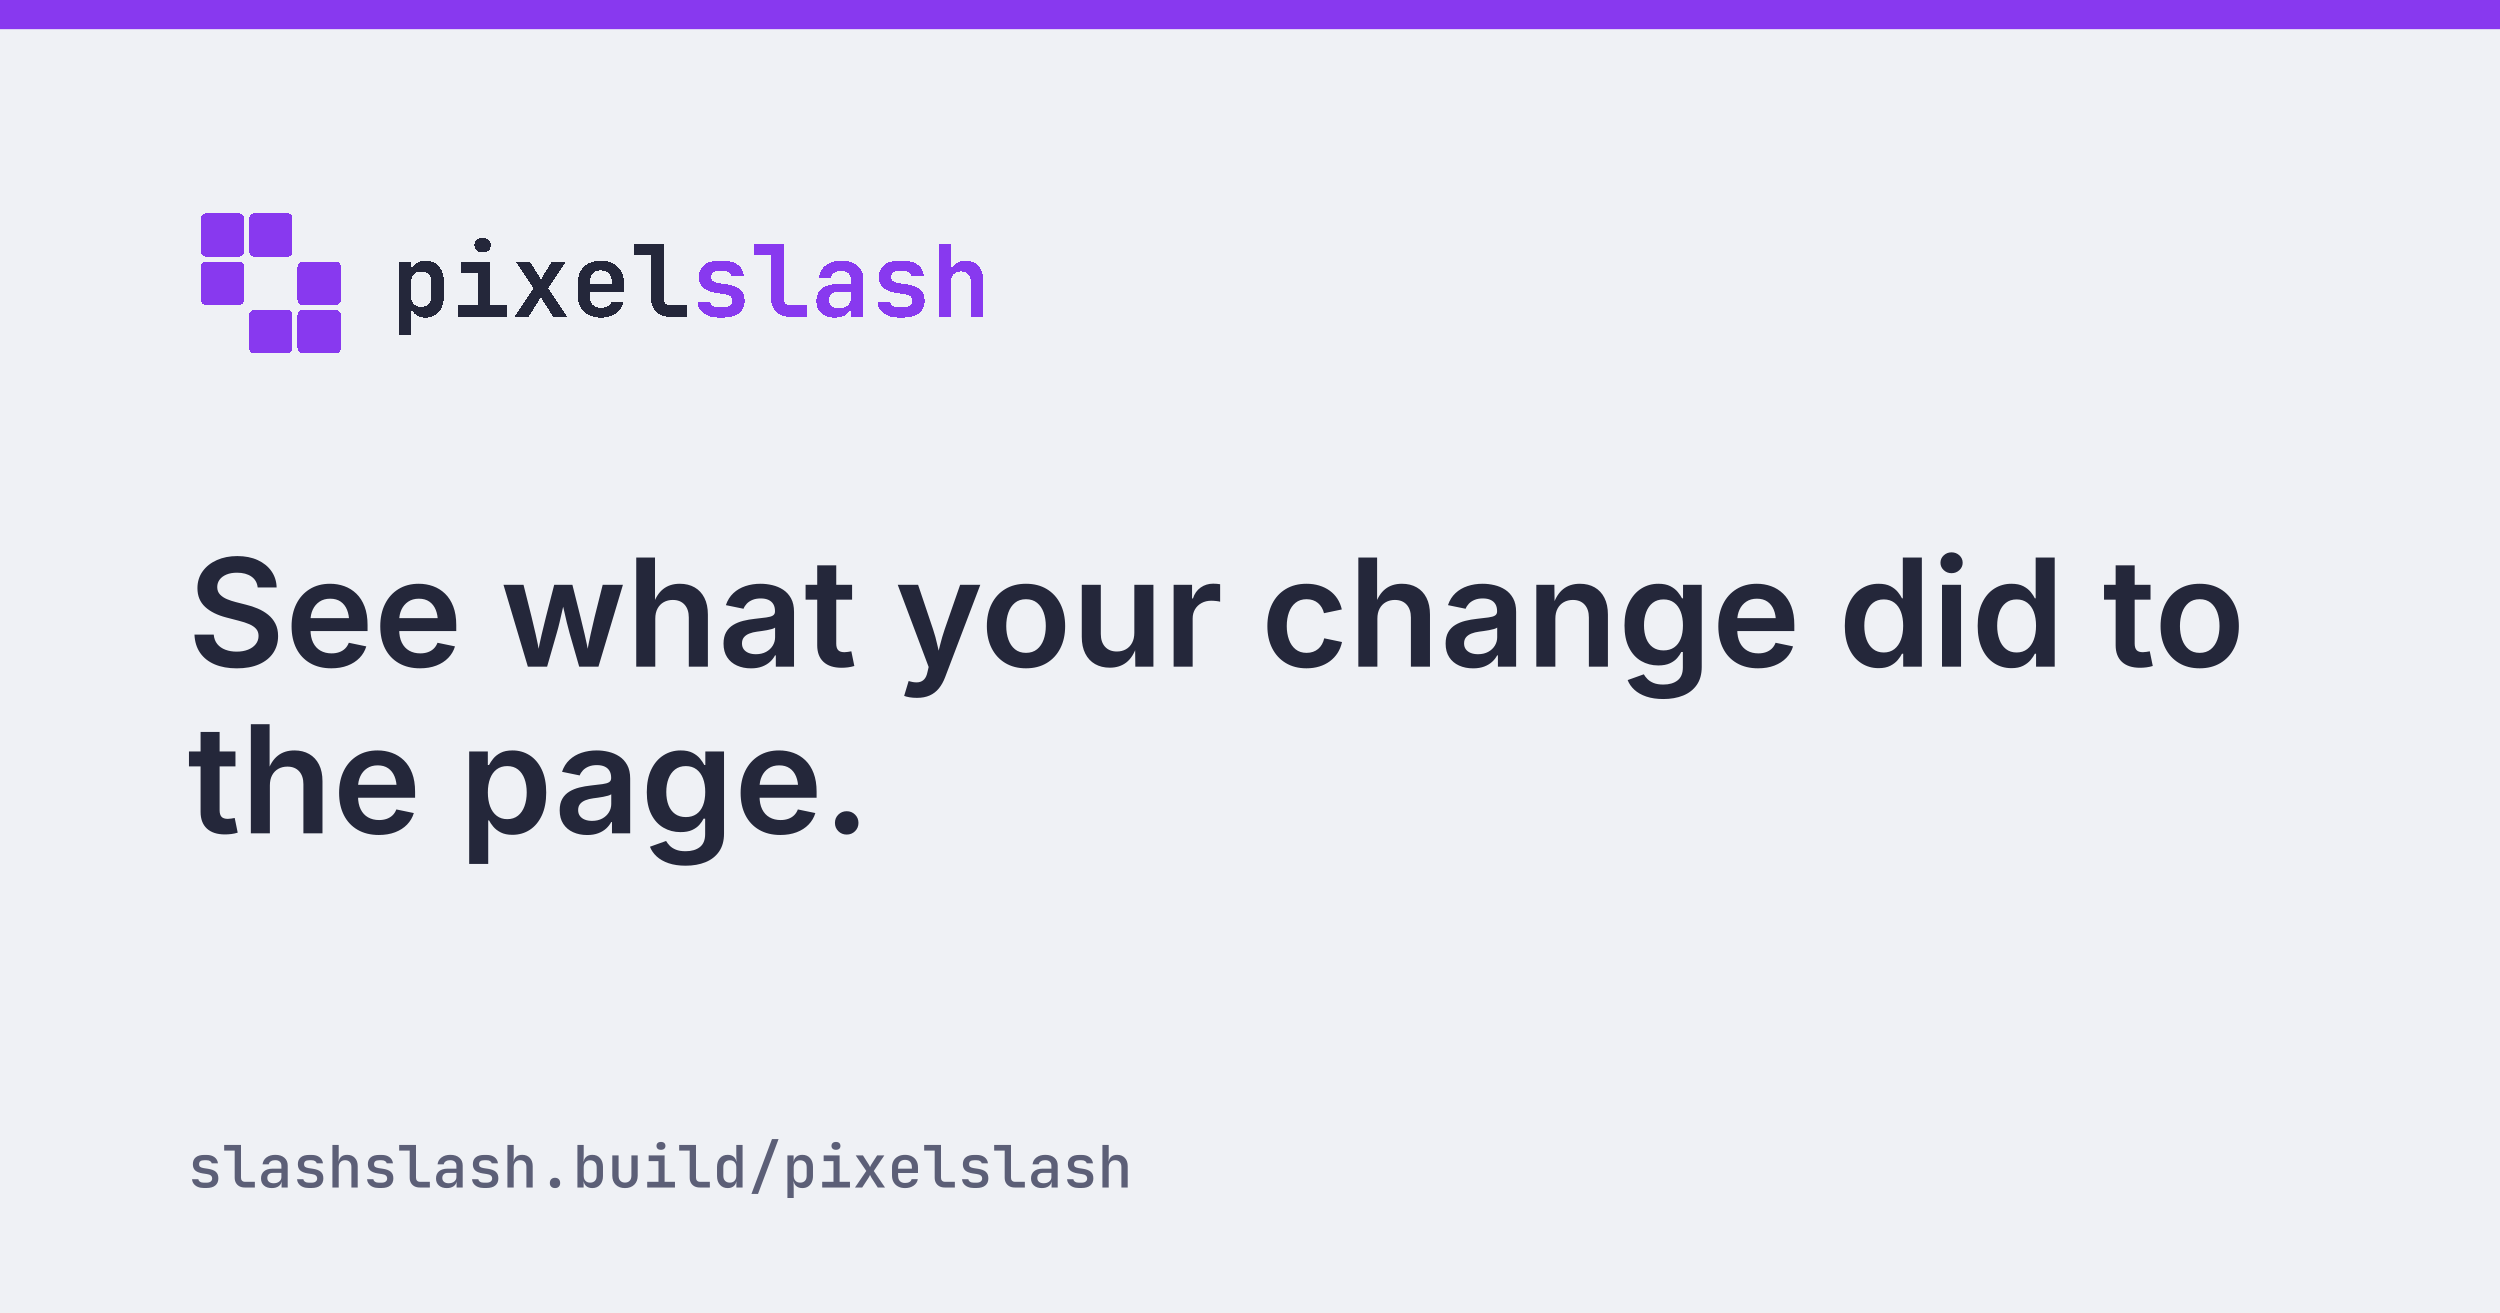
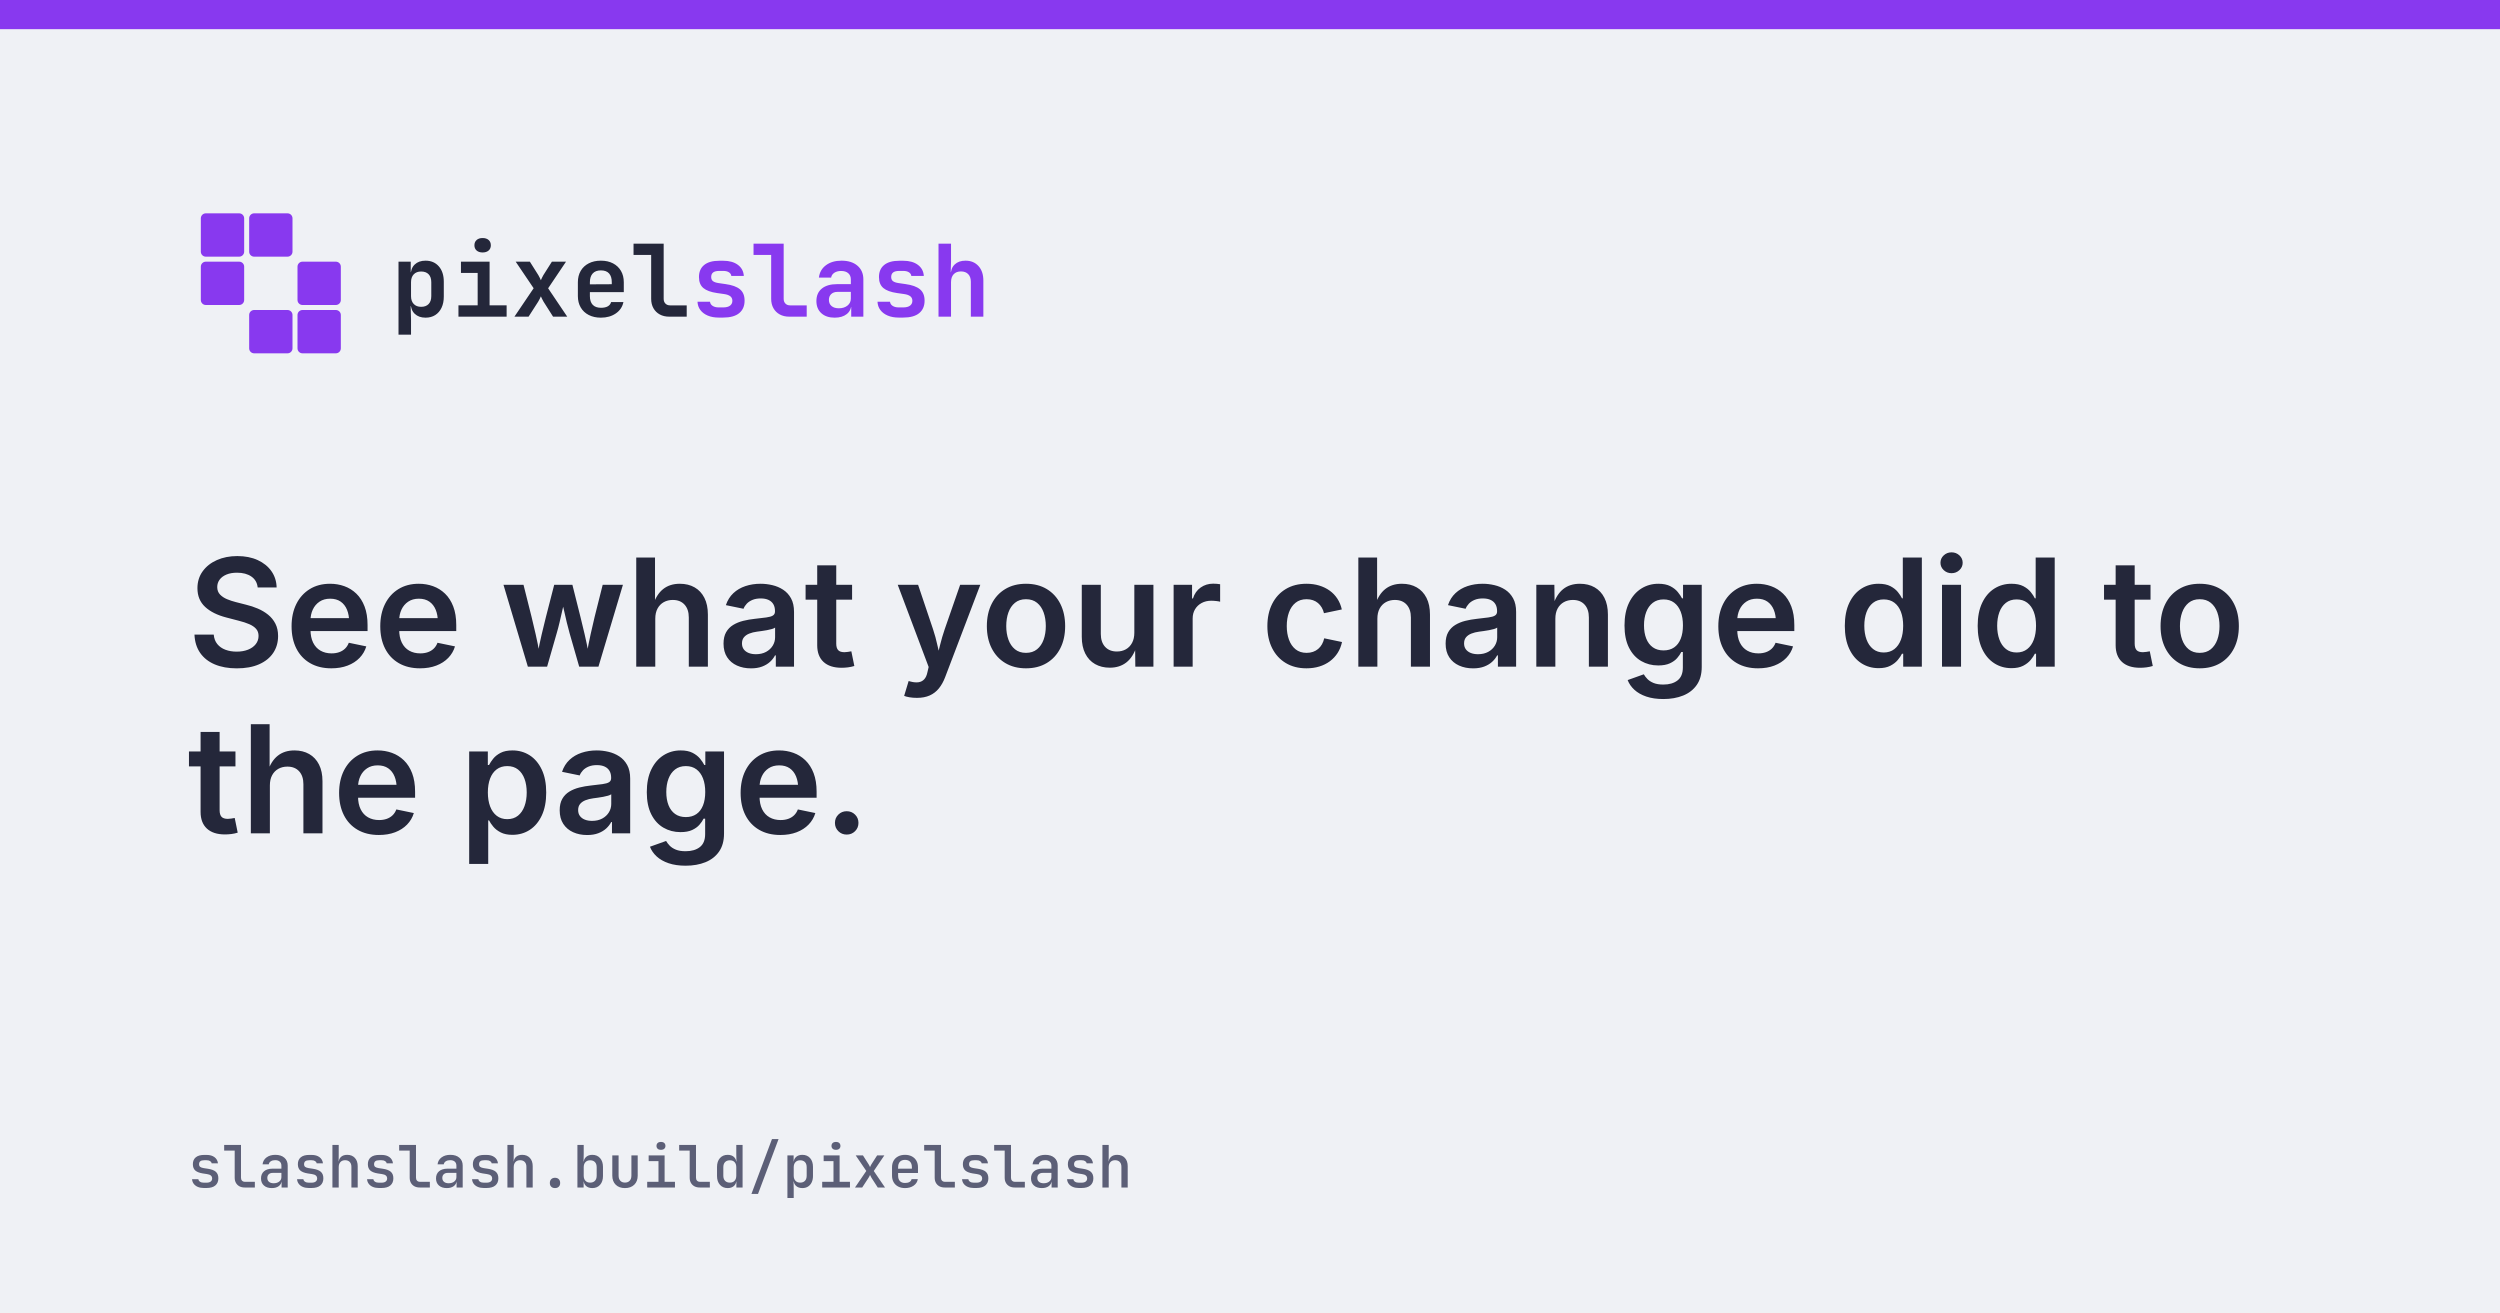
<svg xmlns="http://www.w3.org/2000/svg" viewBox="0 0 1200 630" width="1200" height="630" role="img" aria-label="The PixelSlash logo above the words: See what your change did to the page.">
  <rect width="1200" height="630" fill="#eff1f5" />
  <rect width="1200" height="14" fill="#8839ef" />
-   <svg x="90" y="96" width="393.6" height="80" viewBox="0 0 492 100" shape-rendering="crispEdges">
+   <svg x="90" y="96" width="393.6" height="80" viewBox="0 0 492 100">
    <style>.cglyphpixelslashlockuplightsvglighti{fill:#24273a}.cglyphpixelslashlockuplightsvglighta{fill:#8839ef}.cglyphpixelslashlockuplightsvglightt{fill:#8839ef}</style>
    <mask id="mpixelslashlight" maskUnits="userSpaceOnUse" x="0" y="0" width="100" height="100">
      <g fill="#fff">
        <rect x="8" y="8" width="26" height="26" rx="3" />
        <rect x="37" y="8" width="26" height="26" rx="3" />
        <rect x="8" y="37" width="26" height="26" rx="3" />
        <rect x="66" y="37" width="26" height="26" rx="3" />
        <rect x="37" y="66" width="26" height="26" rx="3" />
        <rect x="66" y="66" width="26" height="26" rx="3" />
      </g>
    </mask>
    <rect width="100" height="100" class="cglyphpixelslashlockuplightsvglighta" mask="url(#mpixelslashlight)" />
    <path class="cglyphpixelslashlockuplightsvglighti" d="M126.607 80.8V37.0H133.938V43.3H135.615L133.938 45.051Q133.938 40.991 136.34 38.695Q138.742 36.4 142.822 36.4Q147.802 36.4 150.79 39.81Q153.778 43.221 153.778 49.026V57.949Q153.778 61.799 152.428 64.647Q151.078 67.495 148.63 69.047Q146.182 70.6 142.822 70.6Q138.767 70.6 136.353 68.292Q133.938 65.984 133.938 61.949L135.615 63.7H133.888L134.113 71.551V80.8ZM140.18 64.095Q143.073 64.095 144.672 62.423Q146.271 60.752 146.271 57.649V49.351Q146.271 46.213 144.672 44.559Q143.073 42.905 140.18 42.905Q137.371 42.905 135.742 44.602Q134.113 46.298 134.113 49.351V57.649Q134.113 60.702 135.742 62.398Q137.371 64.095 140.18 64.095ZM162.573 70.0V63.185H174.098V43.78H164.073V37.0H181.253V63.185H191.476V70.0ZM177.076 31.481Q174.815 31.481 173.482 30.319Q172.149 29.157 172.149 27.175Q172.149 25.164 173.482 23.991Q174.815 22.818 177.076 22.818Q179.336 22.818 180.669 23.991Q182.002 25.164 182.002 27.175Q182.002 29.157 180.669 30.319Q179.336 31.481 177.076 31.481ZM196.158 70.0 207.682 52.95 196.913 37.0H205.414L210.515 45.094Q210.97 45.824 211.377 46.709Q211.785 47.595 212.025 48.145Q212.24 47.595 212.665 46.709Q213.09 45.824 213.51 45.094L218.636 37.0H227.112L216.378 52.975L227.842 70.0H219.341L213.595 60.955Q213.14 60.19 212.715 59.285Q212.29 58.38 212.025 57.804Q211.785 58.38 211.352 59.285Q210.92 60.19 210.44 60.955L204.634 70.0ZM248.035 70.6Q243.854 70.6 240.734 68.987Q237.613 67.375 235.918 64.454Q234.222 61.534 234.222 57.649V49.351Q234.222 45.441 235.918 42.533Q237.613 39.625 240.734 38.013Q243.854 36.4 248.035 36.4Q252.216 36.4 255.301 38.013Q258.387 39.625 260.082 42.533Q261.778 45.441 261.778 49.351V55.276H241.433V57.649Q241.433 61.093 243.132 62.882Q244.831 64.671 248.105 64.671Q250.629 64.671 252.18 63.789Q253.731 62.907 254.151 61.249H261.552Q260.696 65.494 257.011 68.047Q253.325 70.6 248.035 70.6ZM254.567 51.08V49.281Q254.567 45.872 252.933 44.053Q251.299 42.234 248.035 42.234Q244.796 42.234 243.115 44.088Q241.433 45.942 241.433 49.351V50.6L255.092 50.529ZM289.027 70.0Q285.796 70.0 283.355 68.667Q280.914 67.334 279.556 64.918Q278.198 62.502 278.198 59.296V32.98H267.624V26.2H285.704V59.296Q285.704 61.09 286.756 62.155Q287.809 63.22 289.553 63.22H299.527V70.0Z" />
    <path class="cglyphpixelslashlockuplightsvglightt" d="M318.769 70.55Q314.988 70.55 312.165 69.36Q309.341 68.169 307.731 66.039Q306.12 63.908 305.996 61.022H313.502Q313.651 62.587 315.066 63.519Q316.48 64.451 318.769 64.451H321.36Q324.118 64.451 325.52 63.39Q326.922 62.328 326.922 60.484Q326.922 58.735 325.67 57.75Q324.418 56.766 321.869 56.416L317.78 55.837Q312.148 55.032 309.515 52.824Q306.881 50.617 306.881 46.206Q306.881 41.556 309.982 39.003Q313.083 36.45 319.144 36.45H321.424Q326.936 36.45 330.238 38.916Q333.539 41.381 333.788 45.547H326.282Q326.132 44.198 324.85 43.373Q323.568 42.549 321.424 42.549H319.144Q316.576 42.549 315.394 43.46Q314.212 44.372 314.212 46.196Q314.212 47.85 315.254 48.669Q316.296 49.489 318.56 49.839L322.824 50.453Q328.691 51.258 331.472 53.573Q334.253 55.889 334.253 60.384Q334.253 65.225 331.01 67.888Q327.766 70.55 321.36 70.55ZM361.027 70.0Q357.796 70.0 355.355 68.667Q352.914 67.334 351.556 64.918Q350.198 62.502 350.198 59.296V32.98H339.624V26.2H357.704V59.296Q357.704 61.09 358.756 62.155Q359.809 63.22 361.553 63.22H371.527V70.0ZM388.322 70.6Q383.233 70.6 380.286 67.911Q377.338 65.222 377.338 60.63Q377.338 55.799 380.602 53.142Q383.865 50.484 389.772 50.484H398.007V47.676Q398.007 45.282 396.457 43.931Q394.908 42.579 392.18 42.579Q389.749 42.579 388.111 43.651Q386.473 44.723 386.173 46.578H378.843Q379.383 41.896 383.056 39.148Q386.729 36.4 392.405 36.4Q398.456 36.4 401.984 39.428Q405.513 42.456 405.513 47.601V70.0H398.232V64.227H397.016L398.267 62.624Q398.267 66.305 395.547 68.453Q392.827 70.6 388.322 70.6ZM390.826 64.971Q393.974 64.971 395.99 63.349Q398.007 61.728 398.007 59.153V55.136H389.927Q387.613 55.136 386.229 56.443Q384.844 57.75 384.844 59.937Q384.844 62.276 386.428 63.623Q388.011 64.971 390.826 64.971ZM426.769 70.55Q422.988 70.55 420.165 69.36Q417.341 68.169 415.731 66.039Q414.12 63.908 413.996 61.022H421.502Q421.651 62.587 423.066 63.519Q424.48 64.451 426.769 64.451H429.36Q432.118 64.451 433.52 63.39Q434.922 62.328 434.922 60.484Q434.922 58.735 433.67 57.75Q432.418 56.766 429.869 56.416L425.78 55.837Q420.148 55.032 417.515 52.824Q414.881 50.617 414.881 46.206Q414.881 41.556 417.982 39.003Q421.083 36.45 427.144 36.45H429.424Q434.936 36.45 438.238 38.916Q441.539 41.381 441.788 45.547H434.282Q434.132 44.198 432.85 43.373Q431.568 42.549 429.424 42.549H427.144Q424.576 42.549 423.394 43.46Q422.212 44.372 422.212 46.196Q422.212 47.85 423.254 48.669Q424.296 49.489 426.56 49.839L430.824 50.453Q436.691 51.258 439.472 53.573Q442.253 55.889 442.253 60.384Q442.253 65.225 439.01 67.888Q435.766 70.55 429.36 70.55ZM450.607 70.0V26.2H458.113V37.0L457.938 43.3H459.955L457.938 45.051Q457.938 40.976 460.313 38.688Q462.688 36.4 466.793 36.4Q471.668 36.4 474.59 39.636Q477.513 42.871 477.513 48.327V70.0H470.007V49.102Q470.007 46.124 468.432 44.49Q466.858 42.855 464.075 42.855Q461.276 42.855 459.695 44.552Q458.113 46.248 458.113 49.351V70.0Z" />
  </svg>
  <path fill="#24273a" d="M113.667 320.813Q107.589 320.813 103.094 318.915Q98.599 317.017 96.079 313.395Q93.559 309.772 93.344 304.593H102.591Q102.822 307.344 104.311 309.165Q105.799 310.986 108.223 311.886Q110.647 312.786 113.591 312.786Q116.686 312.786 119.055 311.841Q121.423 310.896 122.765 309.185Q124.107 307.475 124.107 305.229Q124.107 303.178 122.924 301.843Q121.741 300.508 119.613 299.59Q117.485 298.671 114.635 297.961L108.686 296.409Q102.143 294.73 98.457 291.308Q94.77 287.885 94.77 282.341Q94.77 277.708 97.275 274.234Q99.779 270.76 104.104 268.837Q108.429 266.914 113.909 266.914Q119.507 266.914 123.714 268.85Q127.921 270.785 130.3 274.185Q132.678 277.585 132.781 281.975H123.685Q123.33 278.599 120.668 276.747Q118.007 274.896 113.774 274.896Q110.829 274.896 108.692 275.788Q106.554 276.68 105.414 278.236Q104.273 279.791 104.273 281.784Q104.273 283.982 105.624 285.386Q106.975 286.79 109.034 287.633Q111.094 288.476 113.195 289.003L118.091 290.255Q120.998 290.944 123.749 292.118Q126.501 293.293 128.701 295.066Q130.901 296.84 132.192 299.36Q133.484 301.88 133.484 305.296Q133.484 309.902 131.138 313.404Q128.791 316.906 124.36 318.86Q119.929 320.813 113.667 320.813ZM159.033 320.793Q153.122 320.793 148.84 318.306Q144.557 315.819 142.255 311.284Q139.953 306.749 139.953 300.588Q139.953 294.529 142.227 289.942Q144.502 285.356 148.663 282.779Q152.824 280.203 158.434 280.203Q162.044 280.203 165.287 281.367Q168.531 282.53 171.041 284.947Q173.551 287.364 174.989 291.113Q176.428 294.862 176.428 300.045V302.897H144.267V296.693H171.866L167.597 298.535Q167.597 295.199 166.568 292.687Q165.538 290.175 163.515 288.773Q161.491 287.372 158.484 287.372Q155.478 287.372 153.364 288.796Q151.251 290.22 150.142 292.597Q149.034 294.974 149.034 297.883V302.18Q149.034 305.907 150.299 308.467Q151.564 311.027 153.852 312.325Q156.14 313.624 159.157 313.624Q161.16 313.624 162.799 313.051Q164.438 312.478 165.62 311.34Q166.801 310.201 167.425 308.526L175.821 310.265Q174.881 313.42 172.588 315.79Q170.294 318.161 166.862 319.477Q163.43 320.793 159.033 320.793ZM201.607 320.793Q195.697 320.793 191.414 318.306Q187.131 315.819 184.829 311.284Q182.527 306.749 182.527 300.588Q182.527 294.529 184.802 289.942Q187.076 285.356 191.237 282.779Q195.398 280.203 201.008 280.203Q204.618 280.203 207.861 281.367Q211.105 282.53 213.615 284.947Q216.125 287.364 217.564 291.113Q219.002 294.862 219.002 300.045V302.897H186.841V296.693H214.44L210.171 298.535Q210.171 295.199 209.142 292.687Q208.112 290.175 206.089 288.773Q204.065 287.372 201.059 287.372Q198.052 287.372 195.938 288.796Q193.825 290.22 192.717 292.597Q191.609 294.974 191.609 297.883V302.18Q191.609 305.907 192.873 308.467Q194.138 311.027 196.426 312.325Q198.714 313.624 201.731 313.624Q203.735 313.624 205.374 313.051Q207.013 312.478 208.194 311.34Q209.375 310.201 210 308.526L218.395 310.265Q217.455 313.42 215.162 315.79Q212.868 318.161 209.436 319.477Q206.004 320.793 201.607 320.793ZM253.37 320.0 241.667 280.695H251.28L255.15 296.105Q256.058 299.874 257.114 304.416Q258.169 308.958 259.107 314.533H257.941Q258.907 309.116 259.997 304.556Q261.087 299.996 262.056 296.105L266.02 280.695H274.745L278.613 296.105Q279.547 299.941 280.632 304.483Q281.717 309.026 282.683 314.533H281.52Q282.468 309.071 283.48 304.528Q284.493 299.986 285.424 296.105L289.294 280.695H299.008L287.255 320.0H278.013L273.409 303.957Q272.724 301.554 272.055 298.773Q271.387 295.992 270.753 293.096Q270.12 290.2 269.457 287.521H271.167Q270.54 290.178 269.889 293.085Q269.238 295.992 268.575 298.796Q267.913 301.599 267.216 303.957L262.611 320.0ZM314.534 296.977V320.0H305.397V267.617H314.408V290.412H313.47Q315.098 285.318 318.307 282.76Q321.515 280.203 326.322 280.203Q330.37 280.203 333.401 281.933Q336.433 283.662 338.109 286.969Q339.785 290.275 339.785 295.014V320.0H330.625V296.414Q330.625 292.461 328.575 290.218Q326.524 287.974 322.93 287.974Q320.51 287.974 318.608 289.034Q316.706 290.093 315.62 292.101Q314.534 294.108 314.534 296.977ZM360.474 320.813Q356.735 320.813 353.744 319.464Q350.754 318.114 349.024 315.47Q347.295 312.827 347.295 308.947Q347.295 305.622 348.542 303.45Q349.789 301.277 351.927 299.976Q354.064 298.674 356.74 298.007Q359.415 297.34 362.271 297.039Q365.711 296.658 367.843 296.374Q369.976 296.09 370.985 295.46Q371.994 294.831 371.994 293.503V293.318Q371.994 291.376 371.213 290.031Q370.432 288.687 368.907 287.969Q367.383 287.251 365.134 287.251Q362.853 287.251 361.178 287.953Q359.504 288.655 358.445 289.777Q357.387 290.899 356.894 292.207L348.42 290.469Q349.59 286.984 352.017 284.716Q354.444 282.447 357.81 281.325Q361.176 280.203 365.098 280.203Q367.864 280.203 370.694 280.861Q373.524 281.519 375.887 283.052Q378.25 284.585 379.691 287.193Q381.132 289.801 381.132 293.723V320.0H372.391V314.58H372.019Q371.161 316.255 369.615 317.676Q368.069 319.097 365.802 319.955Q363.535 320.813 360.474 320.813ZM362.817 314.021Q365.649 314.021 367.714 312.903Q369.779 311.785 370.912 309.929Q372.045 308.074 372.045 305.898V301.246Q371.595 301.615 370.534 301.927Q369.474 302.239 368.146 302.482Q366.818 302.726 365.544 302.9Q364.271 303.074 363.382 303.192Q361.325 303.461 359.68 304.109Q358.035 304.756 357.093 305.897Q356.151 307.039 356.151 308.846Q356.151 310.543 357.016 311.693Q357.881 312.842 359.38 313.431Q360.879 314.021 362.817 314.021ZM409.004 280.695V287.856H386.684V280.695ZM392.261 271.344H401.398V308.931Q401.398 311.062 402.313 312.06Q403.227 313.057 405.33 313.057Q405.941 313.057 406.974 312.91Q408.006 312.764 408.641 312.623L410.081 319.675Q408.577 320.141 407.007 320.335Q405.436 320.53 403.965 320.53Q398.323 320.53 395.292 317.72Q392.261 314.911 392.261 309.715ZM433.993 334.023 436.141 326.894 437.227 327.183Q439.3 327.713 440.92 327.472Q442.54 327.231 443.628 326.06Q444.717 324.888 445.172 322.645L445.753 320.148L430.906 280.695H440.679L447.869 302.068Q449.129 305.863 449.936 309.632Q450.742 313.402 451.724 317.334H449.315Q450.297 313.402 451.235 309.609Q452.173 305.815 453.448 302.068L460.873 280.695H470.548L453.666 325.048Q452.471 328.203 450.668 330.427Q448.865 332.651 446.277 333.814Q443.689 334.977 440.127 334.977Q438.173 334.977 436.538 334.693Q434.903 334.408 433.993 334.023ZM492.472 320.793Q486.748 320.793 482.527 318.256Q478.305 315.718 475.998 311.154Q473.691 306.59 473.691 300.543Q473.691 294.429 475.998 289.854Q478.305 285.278 482.527 282.741Q486.748 280.203 492.472 280.203Q498.217 280.203 502.438 282.741Q506.658 285.278 508.965 289.854Q511.272 294.429 511.272 300.543Q511.272 306.59 508.965 311.154Q506.658 315.718 502.438 318.256Q498.217 320.793 492.472 320.793ZM492.472 313.374Q495.672 313.374 497.789 311.651Q499.906 309.928 500.947 307.011Q501.988 304.094 501.988 300.518Q501.988 296.907 500.947 293.986Q499.906 291.065 497.789 289.344Q495.672 287.622 492.472 287.622Q489.281 287.622 487.18 289.344Q485.079 291.065 484.038 293.975Q482.998 296.884 482.998 300.518Q482.998 304.094 484.038 307.011Q485.079 309.928 487.18 311.651Q489.281 313.374 492.472 313.374ZM532.716 320.492Q528.68 320.492 525.642 318.763Q522.605 317.033 520.928 313.715Q519.252 310.398 519.252 305.682V280.695H528.39V304.281Q528.39 308.234 530.451 310.478Q532.513 312.721 536.107 312.721Q538.54 312.721 540.425 311.662Q542.309 310.602 543.395 308.577Q544.48 306.552 544.48 303.718V280.695H553.641V320.0H544.954L544.853 310.283H545.545Q543.894 315.423 540.663 317.957Q537.432 320.492 532.716 320.492ZM563.338 320.0V280.695H572.189V287.274H572.611Q573.688 283.855 576.318 282.007Q578.949 280.158 582.325 280.158Q583.104 280.158 584.052 280.231Q585 280.304 585.664 280.428V288.829Q585.104 288.645 583.833 288.498Q582.563 288.351 581.361 288.351Q578.814 288.351 576.79 289.44Q574.767 290.529 573.621 292.447Q572.476 294.364 572.476 296.884V320.0ZM627.107 320.793Q621.384 320.793 617.169 318.256Q612.953 315.718 610.647 311.154Q608.34 306.59 608.34 300.543Q608.34 294.429 610.647 289.854Q612.953 285.278 617.169 282.741Q621.384 280.203 627.107 280.203Q630.398 280.203 633.208 281.055Q636.017 281.907 638.236 283.499Q640.454 285.09 641.94 287.377Q643.427 289.664 644.071 292.534L635.508 294.333Q635.15 292.809 634.416 291.575Q633.683 290.341 632.631 289.453Q631.579 288.566 630.209 288.094Q628.838 287.622 627.183 287.622Q623.992 287.622 621.879 289.318Q619.765 291.014 618.706 293.924Q617.646 296.833 617.646 300.518Q617.646 304.145 618.706 307.055Q619.765 309.966 621.879 311.67Q623.992 313.374 627.183 313.374Q628.861 313.374 630.254 312.884Q631.647 312.395 632.727 311.479Q633.808 310.563 634.542 309.265Q635.275 307.967 635.621 306.385L644.161 308.171Q643.539 311.124 642.042 313.446Q640.544 315.769 638.321 317.417Q636.097 319.066 633.259 319.93Q630.42 320.793 627.107 320.793ZM661.14 296.977V320.0H652.002V267.617H661.013V290.412H660.075Q661.704 285.318 664.912 282.76Q668.121 280.203 672.927 280.203Q676.976 280.203 680.007 281.933Q683.038 283.662 684.714 286.969Q686.391 290.275 686.391 295.014V320.0H677.23V296.414Q677.23 292.461 675.18 290.218Q673.13 287.974 669.535 287.974Q667.115 287.974 665.213 289.034Q663.311 290.093 662.226 292.101Q661.14 294.108 661.14 296.977ZM707.079 320.813Q703.34 320.813 700.35 319.464Q697.359 318.114 695.63 315.47Q693.9 312.827 693.9 308.947Q693.9 305.622 695.147 303.45Q696.395 301.277 698.532 299.976Q700.67 298.674 703.345 298.007Q706.021 297.34 708.877 297.039Q712.316 296.658 714.449 296.374Q716.581 296.09 717.59 295.46Q718.599 294.831 718.599 293.503V293.318Q718.599 291.376 717.818 290.031Q717.037 288.687 715.513 287.969Q713.988 287.251 711.74 287.251Q709.459 287.251 707.784 287.953Q706.109 288.655 705.051 289.777Q703.993 290.899 703.499 292.207L695.025 290.469Q696.195 286.984 698.622 284.716Q701.049 282.447 704.415 281.325Q707.781 280.203 711.703 280.203Q714.469 280.203 717.299 280.861Q720.129 281.519 722.493 283.052Q724.856 284.585 726.296 287.193Q727.737 289.801 727.737 293.723V320.0H718.996V314.58H718.625Q717.767 316.255 716.221 317.676Q714.675 319.097 712.408 319.955Q710.141 320.813 707.079 320.813ZM709.422 314.021Q712.254 314.021 714.319 312.903Q716.385 311.785 717.517 309.929Q718.65 308.074 718.65 305.898V301.246Q718.2 301.615 717.14 301.927Q716.079 302.239 714.751 302.482Q713.423 302.726 712.15 302.9Q710.876 303.074 709.987 303.192Q707.93 303.461 706.286 304.109Q704.641 304.756 703.699 305.897Q702.756 307.039 702.756 308.846Q702.756 310.543 703.621 311.693Q704.486 312.842 705.985 313.431Q707.484 314.021 709.422 314.021ZM746.57 296.977V320.0H737.432V280.695H746.096L746.219 290.412H745.505Q747.134 285.318 750.342 282.76Q753.55 280.203 758.357 280.203Q762.405 280.203 765.425 281.933Q768.445 283.662 770.121 286.969Q771.798 290.275 771.798 295.014V320.0H762.66V296.414Q762.66 292.461 760.61 290.218Q758.559 287.974 754.965 287.974Q752.545 287.974 750.643 289.034Q748.741 290.093 747.655 292.101Q746.57 294.108 746.57 296.977ZM798.434 335.539Q793.707 335.539 790.215 334.343Q786.724 333.147 784.494 331.085Q782.265 329.023 781.275 326.435L789.027 323.662Q789.643 324.762 790.746 325.911Q791.848 327.061 793.703 327.825Q795.558 328.589 798.408 328.589Q802.664 328.589 805.217 326.605Q807.771 324.621 807.771 320.402V312.957H807.022Q806.328 314.386 805.033 315.882Q803.738 317.379 801.54 318.398Q799.342 319.418 795.95 319.418Q791.429 319.418 787.756 317.287Q784.083 315.155 781.922 310.892Q779.761 306.628 779.761 300.248Q779.761 293.786 781.938 289.316Q784.114 284.847 787.798 282.525Q791.483 280.203 796.015 280.203Q799.495 280.203 801.744 281.363Q803.993 282.522 805.331 284.165Q806.669 285.807 807.375 287.203H807.858V280.695H816.833V320.121Q816.833 325.348 814.44 328.774Q812.047 332.199 807.891 333.869Q803.734 335.539 798.434 335.539ZM798.498 312.198Q801.502 312.198 803.577 310.766Q805.652 309.334 806.734 306.631Q807.816 303.928 807.816 300.158Q807.816 296.43 806.745 293.641Q805.674 290.851 803.599 289.287Q801.525 287.724 798.498 287.724Q795.417 287.724 793.326 289.355Q791.235 290.986 790.177 293.787Q789.118 296.587 789.118 300.158Q789.118 303.783 790.188 306.497Q791.257 309.211 793.349 310.705Q795.44 312.198 798.498 312.198ZM843.877 320.793Q837.966 320.793 833.683 318.306Q829.401 315.819 827.099 311.284Q824.797 306.749 824.797 300.588Q824.797 294.529 827.071 289.942Q829.346 285.356 833.507 282.779Q837.668 280.203 843.277 280.203Q846.887 280.203 850.131 281.367Q853.374 282.53 855.884 284.947Q858.395 287.364 859.833 291.113Q861.272 294.862 861.272 300.045V302.897H829.111V296.693H856.71L852.441 298.535Q852.441 295.199 851.411 292.687Q850.382 290.175 848.358 288.773Q846.335 287.372 843.328 287.372Q840.322 287.372 838.208 288.796Q836.094 290.22 834.986 292.597Q833.878 294.974 833.878 297.883V302.18Q833.878 305.907 835.143 308.467Q836.408 311.027 838.696 312.325Q840.984 313.624 844 313.624Q846.004 313.624 847.643 313.051Q849.282 312.478 850.463 311.34Q851.645 310.201 852.269 308.526L860.664 310.265Q859.725 313.42 857.431 315.79Q855.138 318.161 851.706 319.477Q848.274 320.793 843.877 320.793ZM901.723 320.717Q897.089 320.717 893.41 318.329Q889.73 315.94 887.621 311.408Q885.511 306.875 885.511 300.428Q885.511 293.876 887.67 289.361Q889.829 284.847 893.502 282.525Q897.175 280.203 901.695 280.203Q905.198 280.203 907.429 281.374Q909.66 282.545 910.974 284.176Q912.288 285.807 912.959 287.203H913.35V267.617H922.487V320.0H913.535V313.779H912.959Q912.263 315.198 910.92 316.807Q909.577 318.417 907.353 319.567Q905.13 320.717 901.723 320.717ZM904.203 313.197Q907.194 313.197 909.276 311.582Q911.357 309.966 912.439 307.082Q913.521 304.198 913.521 300.383Q913.521 296.542 912.45 293.708Q911.379 290.874 909.298 289.299Q907.217 287.724 904.203 287.724Q901.122 287.724 899.042 289.366Q896.962 291.009 895.915 293.866Q894.868 296.722 894.868 300.383Q894.868 304.053 895.927 306.955Q896.985 309.857 899.076 311.527Q901.167 313.197 904.203 313.197ZM932.162 320.0V280.695H941.3V320.0ZM936.741 275.135Q934.556 275.135 932.989 273.663Q931.423 272.192 931.423 270.132Q931.423 268.029 932.989 266.576Q934.556 265.123 936.741 265.123Q938.945 265.123 940.514 266.575Q942.082 268.027 942.082 270.131Q942.082 272.193 940.514 273.664Q938.945 275.135 936.741 275.135ZM965.496 320.717Q960.863 320.717 957.183 318.329Q953.504 315.94 951.394 311.408Q949.285 306.875 949.285 300.428Q949.285 293.876 951.443 289.361Q953.602 284.847 957.275 282.525Q960.948 280.203 965.468 280.203Q968.971 280.203 971.202 281.374Q973.433 282.545 974.747 284.176Q976.061 285.807 976.732 287.203H977.123V267.617H986.261V320.0H977.309V313.779H976.732Q976.036 315.198 974.693 316.807Q973.35 318.417 971.127 319.567Q968.903 320.717 965.496 320.717ZM967.977 313.197Q970.968 313.197 973.049 311.582Q975.13 309.966 976.212 307.082Q977.295 304.198 977.295 300.383Q977.295 296.542 976.224 293.708Q975.153 290.874 973.072 289.299Q970.99 287.724 967.977 287.724Q964.896 287.724 962.816 289.366Q960.736 291.009 959.689 293.866Q958.642 296.722 958.642 300.383Q958.642 304.053 959.7 306.955Q960.758 309.857 962.849 311.527Q964.941 313.197 967.977 313.197ZM1032.254 280.695V287.856H1009.934V280.695ZM1015.511 271.344H1024.648V308.931Q1024.648 311.062 1025.563 312.06Q1026.477 313.057 1028.58 313.057Q1029.191 313.057 1030.224 312.91Q1031.256 312.764 1031.891 312.623L1033.331 319.675Q1031.827 320.141 1030.257 320.335Q1028.686 320.53 1027.215 320.53Q1021.573 320.53 1018.542 317.72Q1015.511 314.911 1015.511 309.715ZM1055.85 320.793Q1050.127 320.793 1045.905 318.256Q1041.684 315.718 1039.377 311.154Q1037.07 306.59 1037.07 300.543Q1037.07 294.429 1039.377 289.854Q1041.684 285.278 1045.905 282.741Q1050.127 280.203 1055.85 280.203Q1061.596 280.203 1065.817 282.741Q1070.037 285.278 1072.344 289.854Q1074.651 294.429 1074.651 300.543Q1074.651 306.59 1072.344 311.154Q1070.037 315.718 1065.817 318.256Q1061.596 320.793 1055.85 320.793ZM1055.85 313.374Q1059.051 313.374 1061.168 311.651Q1063.285 309.928 1064.326 307.011Q1065.367 304.094 1065.367 300.518Q1065.367 296.907 1064.326 293.986Q1063.285 291.065 1061.168 289.344Q1059.051 287.622 1055.85 287.622Q1052.66 287.622 1050.559 289.344Q1048.458 291.065 1047.417 293.975Q1046.376 296.884 1046.376 300.518Q1046.376 304.094 1047.417 307.011Q1048.458 309.928 1050.559 311.651Q1052.66 313.374 1055.85 313.374Z" />
  <path fill="#24273a" d="M113.023 360.695V367.856H90.703V360.695ZM96.28 351.344H105.418V388.931Q105.418 391.062 106.332 392.06Q107.246 393.057 109.35 393.057Q109.96 393.057 110.993 392.91Q112.026 392.764 112.66 392.623L114.1 399.675Q112.597 400.141 111.026 400.335Q109.455 400.53 107.985 400.53Q102.343 400.53 99.311 397.72Q96.28 394.911 96.28 389.715ZM129.542 376.977V400.0H120.405V347.617H129.416V370.412H128.478Q130.106 365.318 133.315 362.76Q136.523 360.203 141.329 360.203Q145.378 360.203 148.409 361.933Q151.44 363.662 153.117 366.969Q154.793 370.275 154.793 375.014V400.0H145.633V376.414Q145.633 372.461 143.582 370.218Q141.532 367.974 137.938 367.974Q135.517 367.974 133.615 369.034Q131.714 370.093 130.628 372.101Q129.542 374.108 129.542 376.977ZM181.849 400.793Q175.939 400.793 171.656 398.306Q167.373 395.819 165.071 391.284Q162.769 386.749 162.769 380.588Q162.769 374.529 165.044 369.942Q167.318 365.356 171.48 362.779Q175.641 360.203 181.25 360.203Q184.86 360.203 188.103 361.367Q191.347 362.53 193.857 364.947Q196.367 367.364 197.806 371.113Q199.244 374.862 199.244 380.045V382.897H167.084V376.693H194.683L190.413 378.535Q190.413 375.199 189.384 372.687Q188.355 370.175 186.331 368.773Q184.307 367.372 181.301 367.372Q178.294 367.372 176.181 368.796Q174.067 370.22 172.959 372.597Q171.851 374.974 171.851 377.883V382.18Q171.851 385.907 173.116 388.467Q174.381 391.027 176.669 392.325Q178.957 393.624 181.973 393.624Q183.977 393.624 185.616 393.051Q187.255 392.478 188.436 391.34Q189.617 390.201 190.242 388.526L198.637 390.265Q197.698 393.42 195.404 395.79Q193.11 398.161 189.678 399.477Q186.247 400.793 181.849 400.793ZM225.205 414.695V360.695H234.157V367.203H234.734Q235.44 365.807 236.736 364.176Q238.033 362.545 240.264 361.374Q242.495 360.203 245.998 360.203Q250.553 360.203 254.208 362.525Q257.864 364.847 260.023 369.361Q262.181 373.876 262.181 380.428Q262.181 386.875 260.072 391.408Q257.962 395.94 254.301 398.329Q250.639 400.717 245.97 400.717Q242.598 400.717 240.357 399.567Q238.116 398.417 236.784 396.807Q235.453 395.198 234.734 393.779H234.343V414.695ZM243.489 393.197Q246.561 393.197 248.634 391.527Q250.708 389.857 251.766 386.955Q252.824 384.053 252.824 380.383Q252.824 376.722 251.777 373.866Q250.73 371.009 248.657 369.366Q246.583 367.724 243.489 367.724Q240.476 367.724 238.394 369.299Q236.313 370.874 235.242 373.708Q234.171 376.542 234.171 380.383Q234.171 384.198 235.254 387.082Q236.336 389.966 238.428 391.582Q240.521 393.197 243.489 393.197ZM281.829 400.813Q278.09 400.813 275.1 399.464Q272.109 398.114 270.38 395.47Q268.65 392.827 268.65 388.947Q268.65 385.622 269.897 383.45Q271.145 381.277 273.282 379.976Q275.42 378.674 278.095 378.007Q280.771 377.34 283.627 377.039Q287.066 376.658 289.199 376.374Q291.331 376.09 292.34 375.46Q293.349 374.831 293.349 373.503V373.318Q293.349 371.376 292.568 370.031Q291.787 368.687 290.263 367.969Q288.738 367.251 286.49 367.251Q284.209 367.251 282.534 367.953Q280.859 368.655 279.801 369.777Q278.743 370.899 278.249 372.207L269.775 370.469Q270.945 366.984 273.372 364.716Q275.799 362.447 279.165 361.325Q282.531 360.203 286.453 360.203Q289.219 360.203 292.049 360.861Q294.879 361.519 297.243 363.052Q299.606 364.585 301.046 367.193Q302.487 369.801 302.487 373.723V400.0H293.746V394.58H293.375Q292.517 396.255 290.971 397.676Q289.425 399.097 287.158 399.955Q284.891 400.813 281.829 400.813ZM284.172 394.021Q287.004 394.021 289.069 392.903Q291.135 391.785 292.267 389.929Q293.4 388.074 293.4 385.898V381.246Q292.95 381.615 291.89 381.927Q290.829 382.239 289.501 382.482Q288.173 382.726 286.9 382.9Q285.626 383.074 284.737 383.192Q282.68 383.461 281.036 384.109Q279.391 384.756 278.449 385.897Q277.506 387.039 277.506 388.846Q277.506 390.543 278.371 391.693Q279.236 392.842 280.735 393.431Q282.234 394.021 284.172 394.021ZM329.133 415.539Q324.406 415.539 320.915 414.343Q317.423 413.147 315.193 411.085Q312.964 409.023 311.974 406.435L319.726 403.662Q320.342 404.762 321.445 405.911Q322.547 407.061 324.402 407.825Q326.257 408.589 329.107 408.589Q333.363 408.589 335.917 406.605Q338.47 404.621 338.47 400.402V392.957H337.721Q337.028 394.386 335.732 395.882Q334.437 397.379 332.239 398.398Q330.041 399.418 326.649 399.418Q322.128 399.418 318.455 397.287Q314.782 395.155 312.621 390.892Q310.461 386.628 310.461 380.248Q310.461 373.786 312.637 369.316Q314.813 364.847 318.497 362.525Q322.182 360.203 326.714 360.203Q330.195 360.203 332.443 361.363Q334.692 362.522 336.03 364.165Q337.368 365.807 338.074 367.203H338.558V360.695H347.532V400.121Q347.532 405.348 345.139 408.774Q342.747 412.199 338.59 413.869Q334.433 415.539 329.133 415.539ZM329.197 392.198Q332.201 392.198 334.276 390.766Q336.351 389.334 337.433 386.631Q338.515 383.928 338.515 380.158Q338.515 376.43 337.444 373.641Q336.374 370.851 334.299 369.287Q332.224 367.724 329.197 367.724Q326.116 367.724 324.025 369.355Q321.934 370.986 320.876 373.787Q319.818 376.587 319.818 380.158Q319.818 383.783 320.887 386.497Q321.957 389.211 324.048 390.705Q326.139 392.198 329.197 392.198ZM374.576 400.793Q368.665 400.793 364.383 398.306Q360.1 395.819 357.798 391.284Q355.496 386.749 355.496 380.588Q355.496 374.529 357.77 369.942Q360.045 365.356 364.206 362.779Q368.367 360.203 373.977 360.203Q377.587 360.203 380.83 361.367Q384.074 362.53 386.584 364.947Q389.094 367.364 390.532 371.113Q391.971 374.862 391.971 380.045V382.897H359.81V376.693H387.409L383.14 378.535Q383.14 375.199 382.111 372.687Q381.081 370.175 379.058 368.773Q377.034 367.372 374.027 367.372Q371.021 367.372 368.907 368.796Q366.794 370.22 365.685 372.597Q364.577 374.974 364.577 377.883V382.18Q364.577 385.907 365.842 388.467Q367.107 391.027 369.395 392.325Q371.683 393.624 374.7 393.624Q376.703 393.624 378.342 393.051Q379.981 392.478 381.163 391.34Q382.344 390.201 382.968 388.526L391.364 390.265Q390.424 393.42 388.131 395.79Q385.837 398.161 382.405 399.477Q378.973 400.793 374.576 400.793ZM406.417 400.596Q404.044 400.596 402.408 398.973Q400.773 397.351 400.773 394.99Q400.773 392.628 402.408 391.006Q404.044 389.383 406.417 389.383Q408.791 389.383 410.427 391.006Q412.062 392.628 412.062 394.99Q412.062 397.351 410.427 398.973Q408.791 400.596 406.417 400.596Z" />
  <path fill="#5c5f77" d="M97.874 570.241Q96.205 570.241 94.963 569.717Q93.721 569.194 93.002 568.247Q92.282 567.301 92.184 566.01H95.208Q95.326 566.78 96.026 567.235Q96.726 567.69 97.874 567.69H99.066Q100.45 567.69 101.14 567.143Q101.83 566.595 101.83 565.663Q101.83 564.767 101.21 564.252Q100.59 563.736 99.352 563.557L97.364 563.255Q94.911 562.871 93.742 561.845Q92.573 560.819 92.573 558.808Q92.573 556.686 93.956 555.523Q95.34 554.359 98.072 554.359H99.136Q101.533 554.359 102.978 555.454Q104.423 556.549 104.619 558.405H101.595Q101.477 557.728 100.843 557.319Q100.209 556.91 99.136 556.91H98.072Q96.762 556.91 96.159 557.387Q95.555 557.865 95.555 558.82Q95.555 559.679 96.077 560.094Q96.6 560.508 97.728 560.687L99.758 560.998Q102.376 561.382 103.594 562.454Q104.812 563.526 104.812 565.584Q104.812 567.78 103.374 569.01Q101.936 570.241 99.066 570.241ZM117.426 570.0Q115.998 570.0 114.923 569.422Q113.848 568.844 113.25 567.788Q112.652 566.732 112.652 565.324V552.301H107.598V549.56H115.676V565.324Q115.676 566.217 116.187 566.738Q116.698 567.259 117.552 567.259H122.326V570.0ZM130.465 570.28Q128.06 570.28 126.673 569.029Q125.286 567.779 125.286 565.643Q125.286 563.437 126.749 562.201Q128.212 560.964 130.785 560.964H135.074V559.542Q135.074 558.274 134.288 557.575Q133.501 556.876 132.084 556.876Q130.834 556.876 129.992 557.413Q129.15 557.949 129.01 558.87H126.028Q126.28 556.781 127.95 555.551Q129.62 554.32 132.165 554.32Q134.909 554.32 136.504 555.713Q138.098 557.106 138.098 559.483V570.0H135.156V567.186H134.66L135.164 566.598Q135.164 568.297 133.879 569.289Q132.593 570.28 130.465 570.28ZM131.364 567.964Q132.991 567.964 134.033 567.14Q135.074 566.315 135.074 565.017V562.992H130.849Q129.682 562.992 128.996 563.645Q128.31 564.299 128.31 565.409Q128.31 566.596 129.118 567.28Q129.927 567.964 131.364 567.964ZM148.274 570.241Q146.605 570.241 145.363 569.717Q144.121 569.194 143.402 568.247Q142.682 567.301 142.584 566.01H145.608Q145.726 566.78 146.426 567.235Q147.126 567.69 148.274 567.69H149.466Q150.85 567.69 151.54 567.143Q152.23 566.595 152.23 565.663Q152.23 564.767 151.61 564.252Q150.99 563.736 149.752 563.557L147.764 563.255Q145.311 562.871 144.142 561.845Q142.973 560.819 142.973 558.808Q142.973 556.686 144.356 555.523Q145.74 554.359 148.472 554.359H149.536Q151.933 554.359 153.378 555.454Q154.823 556.549 155.019 558.405H151.995Q151.877 557.728 151.243 557.319Q150.609 556.91 149.536 556.91H148.472Q147.162 556.91 146.559 557.387Q145.955 557.865 145.955 558.82Q145.955 559.679 146.477 560.094Q147 560.508 148.128 560.687L150.158 560.998Q152.776 561.382 153.994 562.454Q155.212 563.526 155.212 565.584Q155.212 567.78 153.774 569.01Q152.336 570.241 149.466 570.241ZM159.558 570.0V549.56H162.582V554.6L162.54 557.54H163.282L162.54 558.246Q162.54 556.384 163.64 555.352Q164.74 554.32 166.664 554.32Q168.963 554.32 170.331 555.79Q171.698 557.26 171.698 559.766V570.0H168.674V560.088Q168.674 558.57 167.868 557.736Q167.062 556.902 165.659 556.902Q164.225 556.902 163.403 557.785Q162.582 558.668 162.582 560.284V570.0ZM181.874 570.241Q180.205 570.241 178.963 569.717Q177.721 569.194 177.002 568.247Q176.282 567.301 176.184 566.01H179.208Q179.326 566.78 180.026 567.235Q180.726 567.69 181.874 567.69H183.066Q184.45 567.69 185.14 567.143Q185.83 566.595 185.83 565.663Q185.83 564.767 185.21 564.252Q184.59 563.736 183.352 563.557L181.364 563.255Q178.911 562.871 177.742 561.845Q176.573 560.819 176.573 558.808Q176.573 556.686 177.956 555.523Q179.34 554.359 182.072 554.359H183.136Q185.533 554.359 186.978 555.454Q188.423 556.549 188.619 558.405H185.595Q185.477 557.728 184.843 557.319Q184.209 556.91 183.136 556.91H182.072Q180.762 556.91 180.159 557.387Q179.555 557.865 179.555 558.82Q179.555 559.679 180.077 560.094Q180.6 560.508 181.728 560.687L183.758 560.998Q186.376 561.382 187.594 562.454Q188.812 563.526 188.812 565.584Q188.812 567.78 187.374 569.01Q185.936 570.241 183.066 570.241ZM201.426 570.0Q199.998 570.0 198.923 569.422Q197.848 568.844 197.25 567.788Q196.652 566.732 196.652 565.324V552.301H191.598V549.56H199.676V565.324Q199.676 566.217 200.187 566.738Q200.698 567.259 201.552 567.259H206.326V570.0ZM214.465 570.28Q212.06 570.28 210.673 569.029Q209.286 567.779 209.286 565.643Q209.286 563.437 210.749 562.201Q212.212 560.964 214.785 560.964H219.074V559.542Q219.074 558.274 218.288 557.575Q217.501 556.876 216.084 556.876Q214.834 556.876 213.992 557.413Q213.15 557.949 213.01 558.87H210.028Q210.28 556.781 211.95 555.551Q213.62 554.32 216.165 554.32Q218.909 554.32 220.504 555.713Q222.098 557.106 222.098 559.483V570.0H219.156V567.186H218.66L219.164 566.598Q219.164 568.297 217.879 569.289Q216.593 570.28 214.465 570.28ZM215.364 567.964Q216.991 567.964 218.033 567.14Q219.074 566.315 219.074 565.017V562.992H214.849Q213.682 562.992 212.996 563.645Q212.31 564.299 212.31 565.409Q212.31 566.596 213.118 567.28Q213.927 567.964 215.364 567.964ZM232.274 570.241Q230.605 570.241 229.363 569.717Q228.121 569.194 227.402 568.247Q226.682 567.301 226.584 566.01H229.608Q229.726 566.78 230.426 567.235Q231.126 567.69 232.274 567.69H233.466Q234.85 567.69 235.54 567.143Q236.23 566.595 236.23 565.663Q236.23 564.767 235.61 564.252Q234.99 563.736 233.752 563.557L231.764 563.255Q229.311 562.871 228.142 561.845Q226.973 560.819 226.973 558.808Q226.973 556.686 228.356 555.523Q229.74 554.359 232.472 554.359H233.536Q235.933 554.359 237.378 555.454Q238.823 556.549 239.019 558.405H235.995Q235.877 557.728 235.243 557.319Q234.609 556.91 233.536 556.91H232.472Q231.162 556.91 230.559 557.387Q229.955 557.865 229.955 558.82Q229.955 559.679 230.477 560.094Q231 560.508 232.128 560.687L234.158 560.998Q236.776 561.382 237.994 562.454Q239.212 563.526 239.212 565.584Q239.212 567.78 237.774 569.01Q236.336 570.241 233.466 570.241ZM243.558 570.0V549.56H246.582V554.6L246.54 557.54H247.282L246.54 558.246Q246.54 556.384 247.64 555.352Q248.74 554.32 250.664 554.32Q252.963 554.32 254.331 555.79Q255.698 557.26 255.698 559.766V570.0H252.674V560.088Q252.674 558.57 251.868 557.736Q251.062 556.902 249.659 556.902Q248.225 556.902 247.403 557.785Q246.582 558.668 246.582 560.284V570.0ZM266.4 570.28Q265.269 570.28 264.597 569.618Q263.925 568.956 263.925 567.844Q263.925 566.685 264.597 566.007Q265.269 565.33 266.4 565.33Q267.54 565.33 268.207 566.007Q268.875 566.685 268.875 567.844Q268.875 568.956 268.207 569.618Q267.54 570.28 266.4 570.28ZM284.306 570.28Q282.402 570.28 281.271 569.233Q280.14 568.186 280.14 566.354L280.786 567.06H280.14V570.0H277.158V549.56H280.182V553.956L280.1 557.54H280.786L280.14 558.246Q280.14 556.434 281.281 555.377Q282.422 554.32 284.306 554.32Q286.63 554.32 288.03 555.889Q289.43 557.459 289.43 560.144V564.476Q289.43 567.15 288.03 568.715Q286.63 570.28 284.306 570.28ZM283.264 567.659Q284.734 567.659 285.57 566.795Q286.406 565.932 286.406 564.316V560.284Q286.406 558.668 285.57 557.805Q284.734 556.941 283.264 556.941Q281.842 556.941 281.012 557.824Q280.182 558.708 280.182 560.284V564.316Q280.182 565.892 281.012 566.776Q281.842 567.659 283.264 567.659ZM299.98 570.28Q297.186 570.28 295.544 568.669Q293.902 567.057 293.902 564.282V554.6H296.926V564.274Q296.926 565.876 297.738 566.758Q298.55 567.64 299.98 567.64Q301.422 567.64 302.248 566.758Q303.074 565.876 303.074 564.274V554.6H306.098V564.282Q306.098 567.066 304.432 568.673Q302.766 570.28 299.98 570.28ZM310.654 570.0V567.25H316.072V557.341H311.354V554.6H319.012V567.25H323.982V570.0ZM317.262 551.929Q316.271 551.929 315.693 551.419Q315.114 550.909 315.114 550.039Q315.114 549.148 315.693 548.629Q316.271 548.11 317.262 548.11Q318.253 548.11 318.831 548.629Q319.41 549.148 319.41 550.039Q319.41 550.909 318.831 551.419Q318.253 551.929 317.262 551.929ZM335.826 570.0Q334.398 570.0 333.323 569.422Q332.248 568.844 331.65 567.788Q331.052 566.732 331.052 565.324V552.301H325.998V549.56H334.076V565.324Q334.076 566.217 334.587 566.738Q335.098 567.259 335.952 567.259H340.726V570.0ZM349.294 570.28Q346.99 570.28 345.58 568.715Q344.17 567.15 344.17 564.476V560.144Q344.17 557.459 345.57 555.889Q346.97 554.32 349.294 554.32Q351.198 554.32 352.329 555.377Q353.46 556.434 353.46 558.246L352.814 557.54H353.5L353.418 553.956V549.56H356.442V570.0H353.46V567.06H352.814L353.46 566.354Q353.46 568.186 352.329 569.233Q351.198 570.28 349.294 570.28ZM350.336 567.659Q351.778 567.659 352.598 566.776Q353.418 565.892 353.418 564.316V560.284Q353.418 558.708 352.598 557.824Q351.778 556.941 350.336 556.941Q348.866 556.941 348.03 557.805Q347.194 558.668 347.194 560.284V564.316Q347.194 565.932 348.03 566.795Q348.866 567.659 350.336 567.659ZM360.69 573.08 370.546 546.76H373.71L363.854 573.08ZM377.958 575.04V554.6H380.94V557.54H381.586L380.94 558.246Q380.94 556.414 382.081 555.367Q383.222 554.32 385.126 554.32Q387.45 554.32 388.84 555.88Q390.23 557.439 390.23 560.124V564.456Q390.23 566.237 389.6 567.546Q388.97 568.855 387.832 569.567Q386.694 570.28 385.126 570.28Q383.241 570.28 382.09 569.223Q380.94 568.166 380.94 566.354L381.586 567.06H380.9L380.982 570.644V575.04ZM384.084 567.659Q385.554 567.659 386.38 566.795Q387.206 565.932 387.206 564.316V560.284Q387.206 558.66 386.38 557.8Q385.554 556.941 384.084 556.941Q382.662 556.941 381.822 557.824Q380.982 558.708 380.982 560.284V564.316Q380.982 565.892 381.822 566.776Q382.662 567.659 384.084 567.659ZM394.654 570.0V567.25H400.072V557.341H395.354V554.6H403.012V567.25H407.982V570.0ZM401.262 551.929Q400.271 551.929 399.693 551.419Q399.114 550.909 399.114 550.039Q399.114 549.148 399.693 548.629Q400.271 548.11 401.262 548.11Q402.253 548.11 402.831 548.629Q403.41 549.148 403.41 550.039Q403.41 550.909 402.831 551.419Q402.253 551.929 401.262 551.929ZM410.398 570.0 415.816 562.059 410.743 554.6H414.223L416.931 558.856Q417.135 559.181 417.321 559.57Q417.508 559.959 417.62 560.2Q417.712 559.959 417.902 559.57Q418.093 559.181 418.289 558.856L421.016 554.6H424.477L419.412 562.079L424.802 570.0H421.321L418.336 565.38Q418.132 565.047 417.942 564.632Q417.751 564.218 417.62 563.958Q417.508 564.218 417.302 564.632Q417.096 565.047 416.872 565.38L413.859 570.0ZM434.408 570.28Q432.521 570.28 431.113 569.539Q429.704 568.799 428.937 567.452Q428.17 566.105 428.17 564.316V560.284Q428.17 558.475 428.937 557.138Q429.704 555.801 431.113 555.061Q432.521 554.32 434.408 554.32Q436.296 554.32 437.696 555.061Q439.096 555.801 439.863 557.138Q440.63 558.475 440.63 560.284V563.025H431.096V564.316Q431.096 566.027 431.953 566.926Q432.81 567.824 434.425 567.824Q435.738 567.824 436.546 567.361Q437.354 566.898 437.55 565.996H440.549Q440.221 567.953 438.541 569.117Q436.861 570.28 434.408 570.28ZM437.704 561.202V560.267Q437.704 558.565 436.87 557.652Q436.035 556.739 434.408 556.739Q432.801 556.739 431.949 557.66Q431.096 558.582 431.096 560.284V560.978L437.925 560.962ZM453.426 570.0Q451.998 570.0 450.923 569.422Q449.848 568.844 449.25 567.788Q448.652 566.732 448.652 565.324V552.301H443.598V549.56H451.676V565.324Q451.676 566.217 452.187 566.738Q452.698 567.259 453.552 567.259H458.326V570.0ZM467.474 570.241Q465.805 570.241 464.563 569.717Q463.321 569.194 462.602 568.247Q461.882 567.301 461.784 566.01H464.808Q464.926 566.78 465.626 567.235Q466.326 567.69 467.474 567.69H468.666Q470.05 567.69 470.74 567.143Q471.43 566.595 471.43 565.663Q471.43 564.767 470.81 564.252Q470.19 563.736 468.952 563.557L466.964 563.255Q464.511 562.871 463.342 561.845Q462.173 560.819 462.173 558.808Q462.173 556.686 463.556 555.523Q464.94 554.359 467.672 554.359H468.736Q471.133 554.359 472.578 555.454Q474.023 556.549 474.219 558.405H471.195Q471.077 557.728 470.443 557.319Q469.809 556.91 468.736 556.91H467.672Q466.362 556.91 465.759 557.387Q465.155 557.865 465.155 558.82Q465.155 559.679 465.677 560.094Q466.2 560.508 467.328 560.687L469.358 560.998Q471.976 561.382 473.194 562.454Q474.412 563.526 474.412 565.584Q474.412 567.78 472.974 569.01Q471.536 570.241 468.666 570.241ZM487.026 570.0Q485.598 570.0 484.523 569.422Q483.448 568.844 482.85 567.788Q482.252 566.732 482.252 565.324V552.301H477.198V549.56H485.276V565.324Q485.276 566.217 485.787 566.738Q486.298 567.259 487.152 567.259H491.926V570.0ZM500.065 570.28Q497.66 570.28 496.273 569.029Q494.886 567.779 494.886 565.643Q494.886 563.437 496.349 562.201Q497.812 560.964 500.385 560.964H504.674V559.542Q504.674 558.274 503.888 557.575Q503.101 556.876 501.684 556.876Q500.434 556.876 499.592 557.413Q498.75 557.949 498.61 558.87H495.628Q495.88 556.781 497.55 555.551Q499.22 554.32 501.765 554.32Q504.509 554.32 506.104 555.713Q507.698 557.106 507.698 559.483V570.0H504.756V567.186H504.26L504.764 566.598Q504.764 568.297 503.479 569.289Q502.193 570.28 500.065 570.28ZM500.964 567.964Q502.591 567.964 503.633 567.14Q504.674 566.315 504.674 565.017V562.992H500.449Q499.282 562.992 498.596 563.645Q497.91 564.299 497.91 565.409Q497.91 566.596 498.718 567.28Q499.527 567.964 500.964 567.964ZM517.874 570.241Q516.205 570.241 514.963 569.717Q513.721 569.194 513.002 568.247Q512.282 567.301 512.184 566.01H515.208Q515.326 566.78 516.026 567.235Q516.726 567.69 517.874 567.69H519.066Q520.45 567.69 521.14 567.143Q521.83 566.595 521.83 565.663Q521.83 564.767 521.21 564.252Q520.59 563.736 519.352 563.557L517.364 563.255Q514.911 562.871 513.742 561.845Q512.573 560.819 512.573 558.808Q512.573 556.686 513.956 555.523Q515.34 554.359 518.072 554.359H519.136Q521.533 554.359 522.978 555.454Q524.423 556.549 524.619 558.405H521.595Q521.477 557.728 520.843 557.319Q520.209 556.91 519.136 556.91H518.072Q516.762 556.91 516.159 557.387Q515.555 557.865 515.555 558.82Q515.555 559.679 516.077 560.094Q516.6 560.508 517.728 560.687L519.758 560.998Q522.376 561.382 523.594 562.454Q524.812 563.526 524.812 565.584Q524.812 567.78 523.374 569.01Q521.936 570.241 519.066 570.241ZM529.158 570.0V549.56H532.182V554.6L532.14 557.54H532.882L532.14 558.246Q532.14 556.384 533.24 555.352Q534.34 554.32 536.264 554.32Q538.563 554.32 539.931 555.79Q541.298 557.26 541.298 559.766V570.0H538.274V560.088Q538.274 558.57 537.468 557.736Q536.662 556.902 535.259 556.902Q533.825 556.902 533.003 557.785Q532.182 558.668 532.182 560.284V570.0Z" />
</svg>
